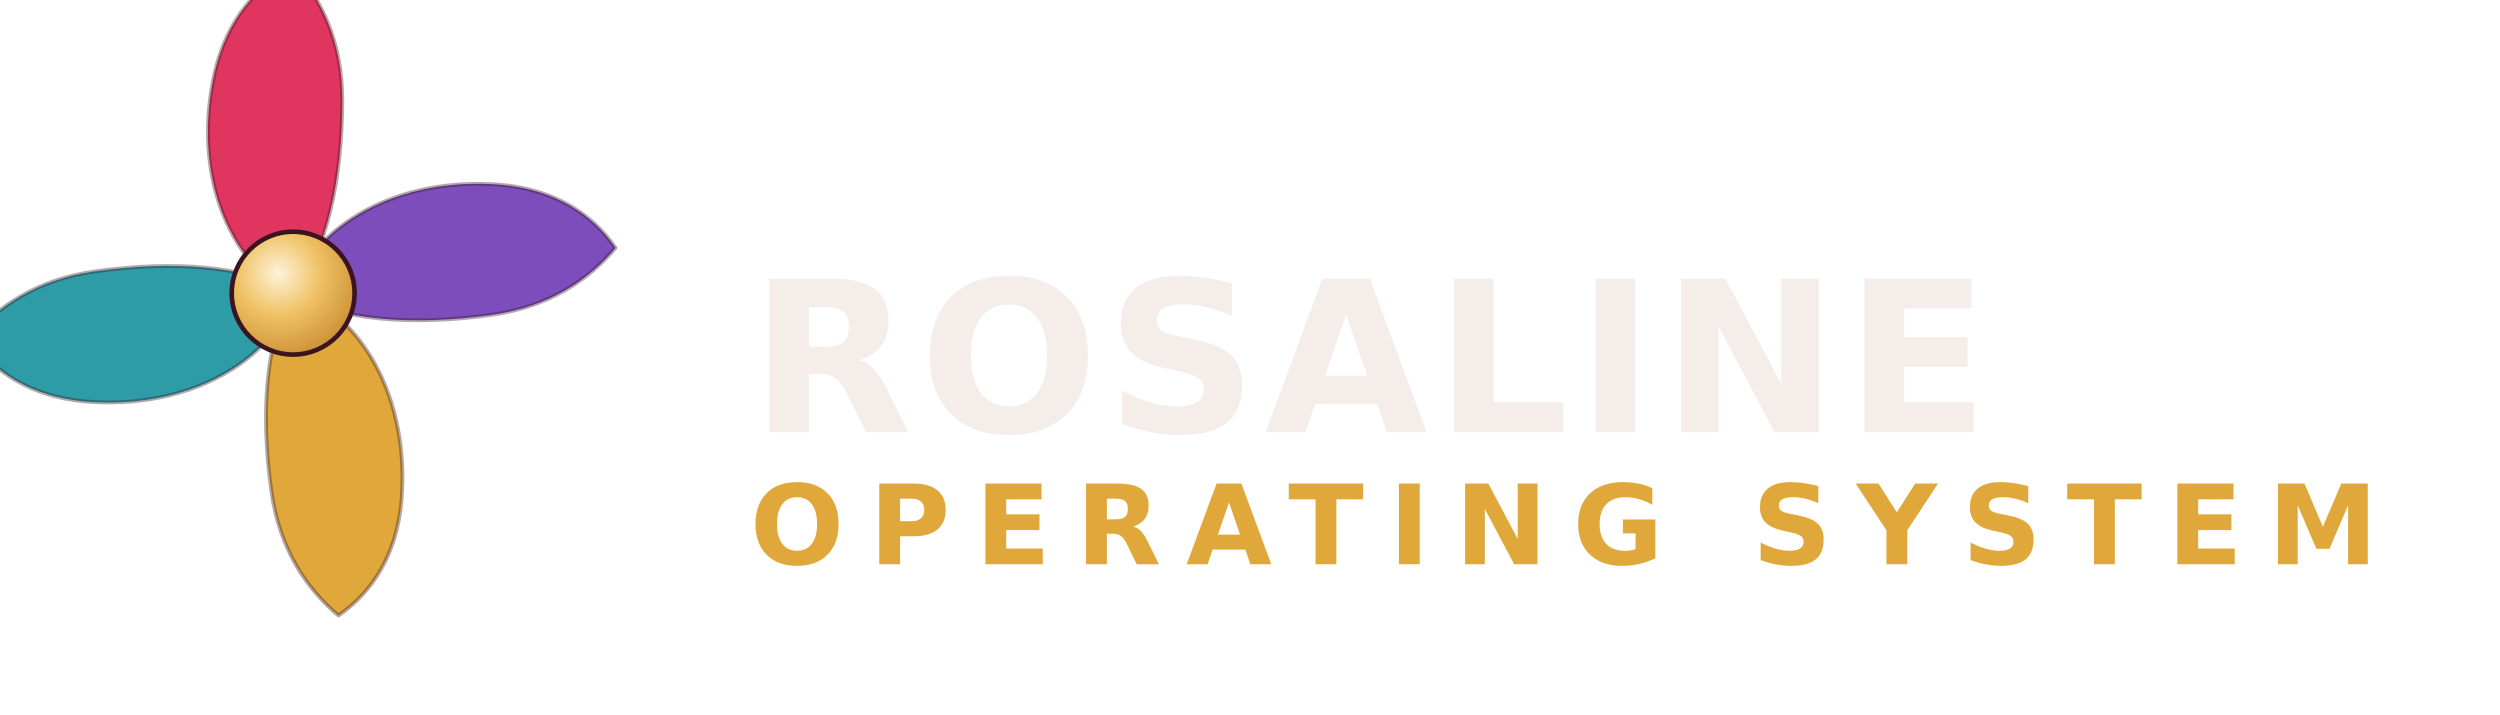
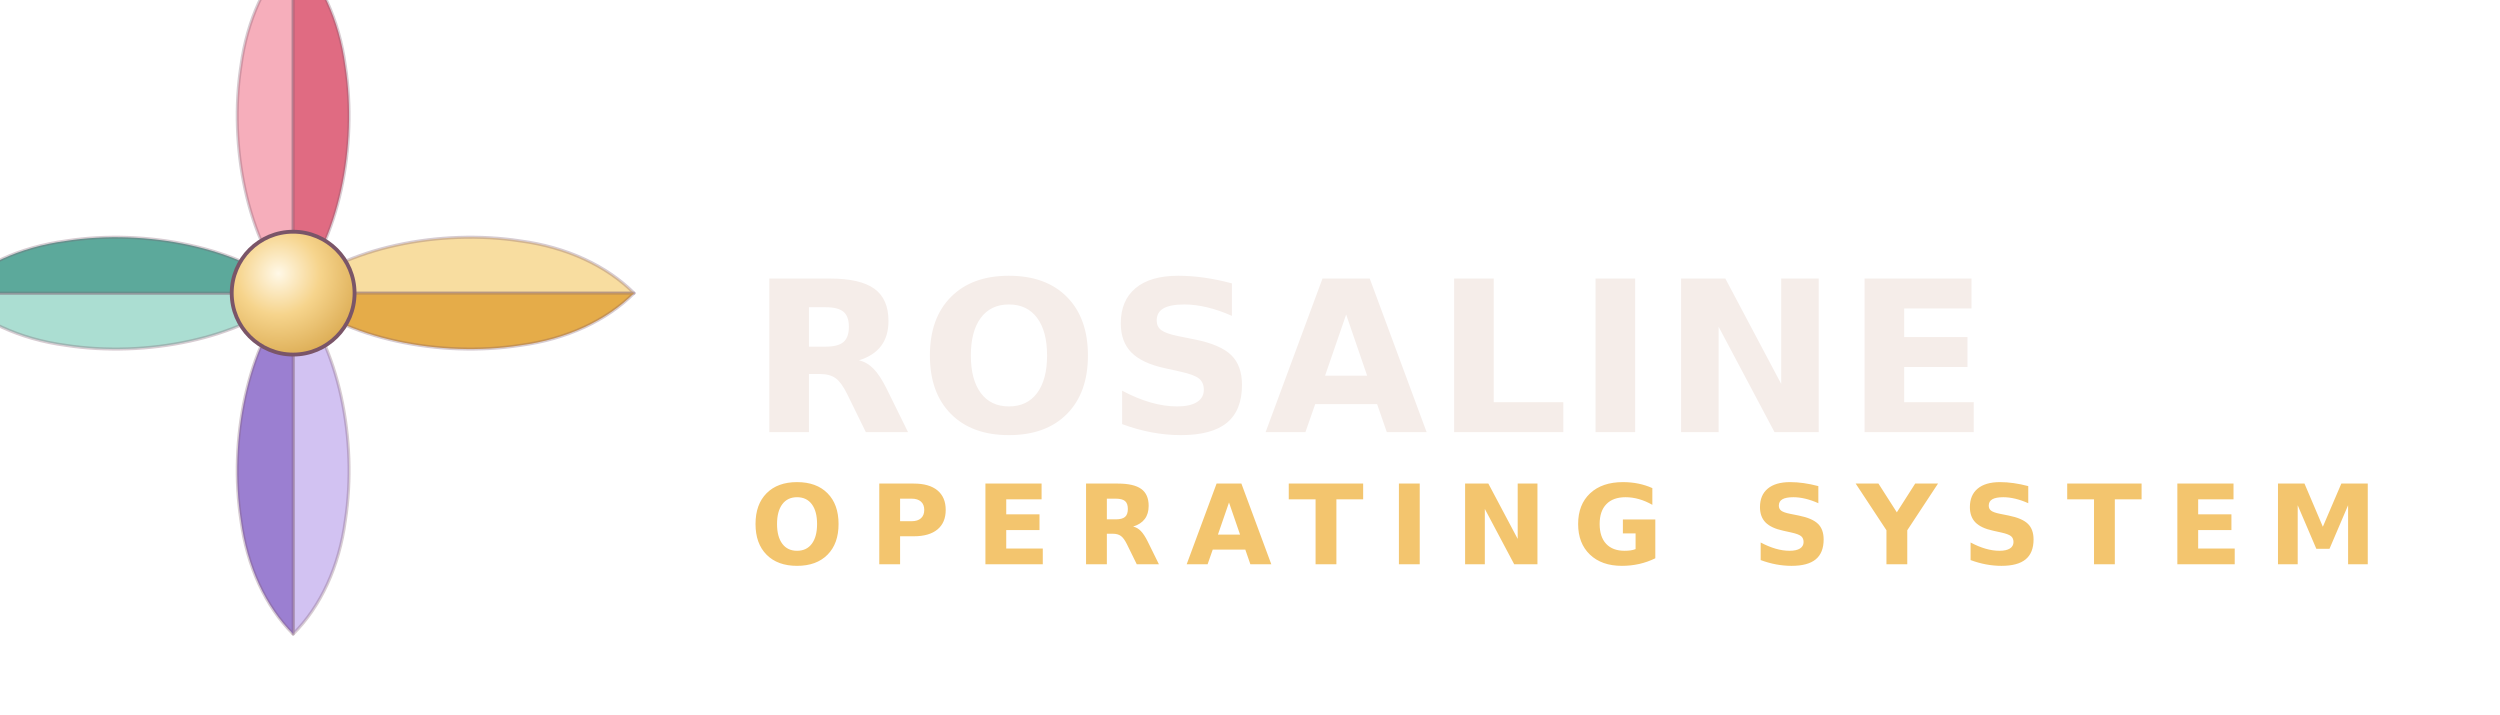
<svg xmlns="http://www.w3.org/2000/svg" viewBox="0 0 1400 400" width="1400" height="400">
  <defs>
    <radialGradient id="gem" cx="38%" cy="34%" r="75%">
-       <stop offset="0%" stop-color="#FDF3D8" />
-       <stop offset="45%" stop-color="#F0C265" />
-       <stop offset="100%" stop-color="#C68A2E" />
+       <stop offset="0%" stop-color="#FFF8E7" />
+       <stop offset="45%" stop-color="#F6D48C" />
+       <stop offset="100%" stop-color="#D9A84E" />
    </radialGradient>
-     <path id="petal" d="M 256,258       C 214,236 190,178 205,112       C 213,78 232,56 256,44       C 274,64 288,92 288,130       C 288,182 278,228 256,258 Z" />
+     <path id="petalLight" d="M 256,256       C 226,222 214,160 222,108       C 226,78 238,52 256,34       L 256,256 Z" />
+     <path id="petalDark" d="M 256,34       C 274,52 286,78 290,108       C 298,160 286,222 256,256       L 256,34 Z" />
  </defs>
  <g transform="translate(-56,-56) scale(0.86)">
-     <g stroke="#2A0E18" stroke-width="2.5" stroke-opacity="0.35" stroke-linejoin="round">
-       <use href="#petal" fill="#E0355F" transform="rotate(0 256 256)" />
-       <use href="#petal" fill="#7C4DBB" transform="rotate(82 256 256)" />
-       <use href="#petal" fill="#E0A83A" transform="rotate(172 256 256)" />
-       <use href="#petal" fill="#2E9CA6" transform="rotate(262 256 256)" />
+     <g stroke="#7A5568" stroke-width="2" stroke-opacity="0.3" stroke-linejoin="round">
+       <g transform="rotate(0 256 256)">
+         <use href="#petalLight" fill="#F6AEBB" />
+         <use href="#petalDark" fill="#E06B82" />
+       </g>
+       <g transform="rotate(90 256 256)">
+         <use href="#petalLight" fill="#F8DDA0" />
+         <use href="#petalDark" fill="#E5AC49" />
+       </g>
+       <g transform="rotate(180 256 256)">
+         <use href="#petalLight" fill="#D2C2F2" />
+         <use href="#petalDark" fill="#9B7FD1" />
+       </g>
+       <g transform="rotate(270 256 256)">
+         <use href="#petalLight" fill="#ABDED2" />
+         <use href="#petalDark" fill="#5CA99B" />
+       </g>
    </g>
-     <circle cx="256" cy="256" r="40" fill="url(#gem)" stroke="#3A1420" stroke-width="3" />
+     <circle cx="256" cy="256" r="40" fill="url(#gem)" stroke="#7A5568" stroke-width="2.5" />
  </g>
  <text x="420" y="242" font-family="DejaVu Sans, Liberation Sans, sans-serif" font-weight="bold" font-size="118" letter-spacing="4" fill="#F5EDE9">ROSALINE</text>
-   <text x="420" y="316" font-family="DejaVu Sans, Liberation Sans, sans-serif" font-weight="bold" font-size="62" letter-spacing="14" fill="#E0A83A">OPERATING SYSTEM</text>
+   <text x="420" y="316" font-family="DejaVu Sans, Liberation Sans, sans-serif" font-weight="bold" font-size="62" letter-spacing="14" fill="#F3C56E">OPERATING SYSTEM</text>
</svg>
